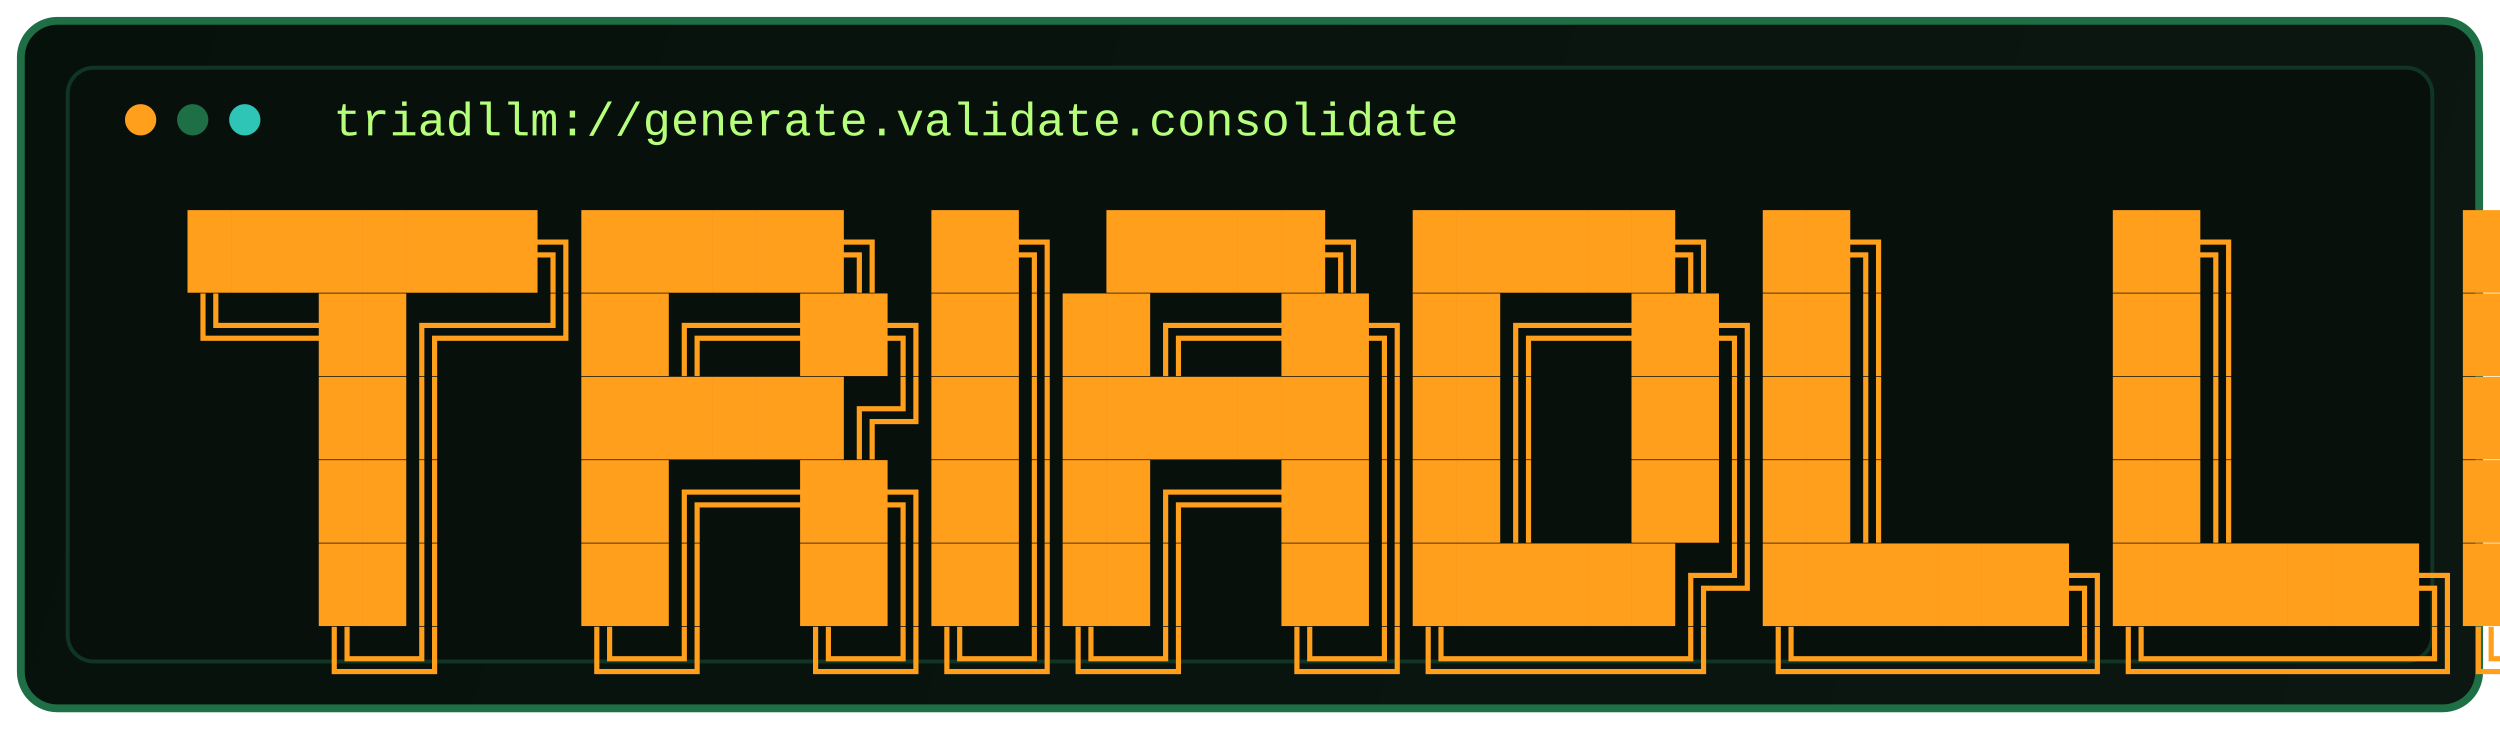
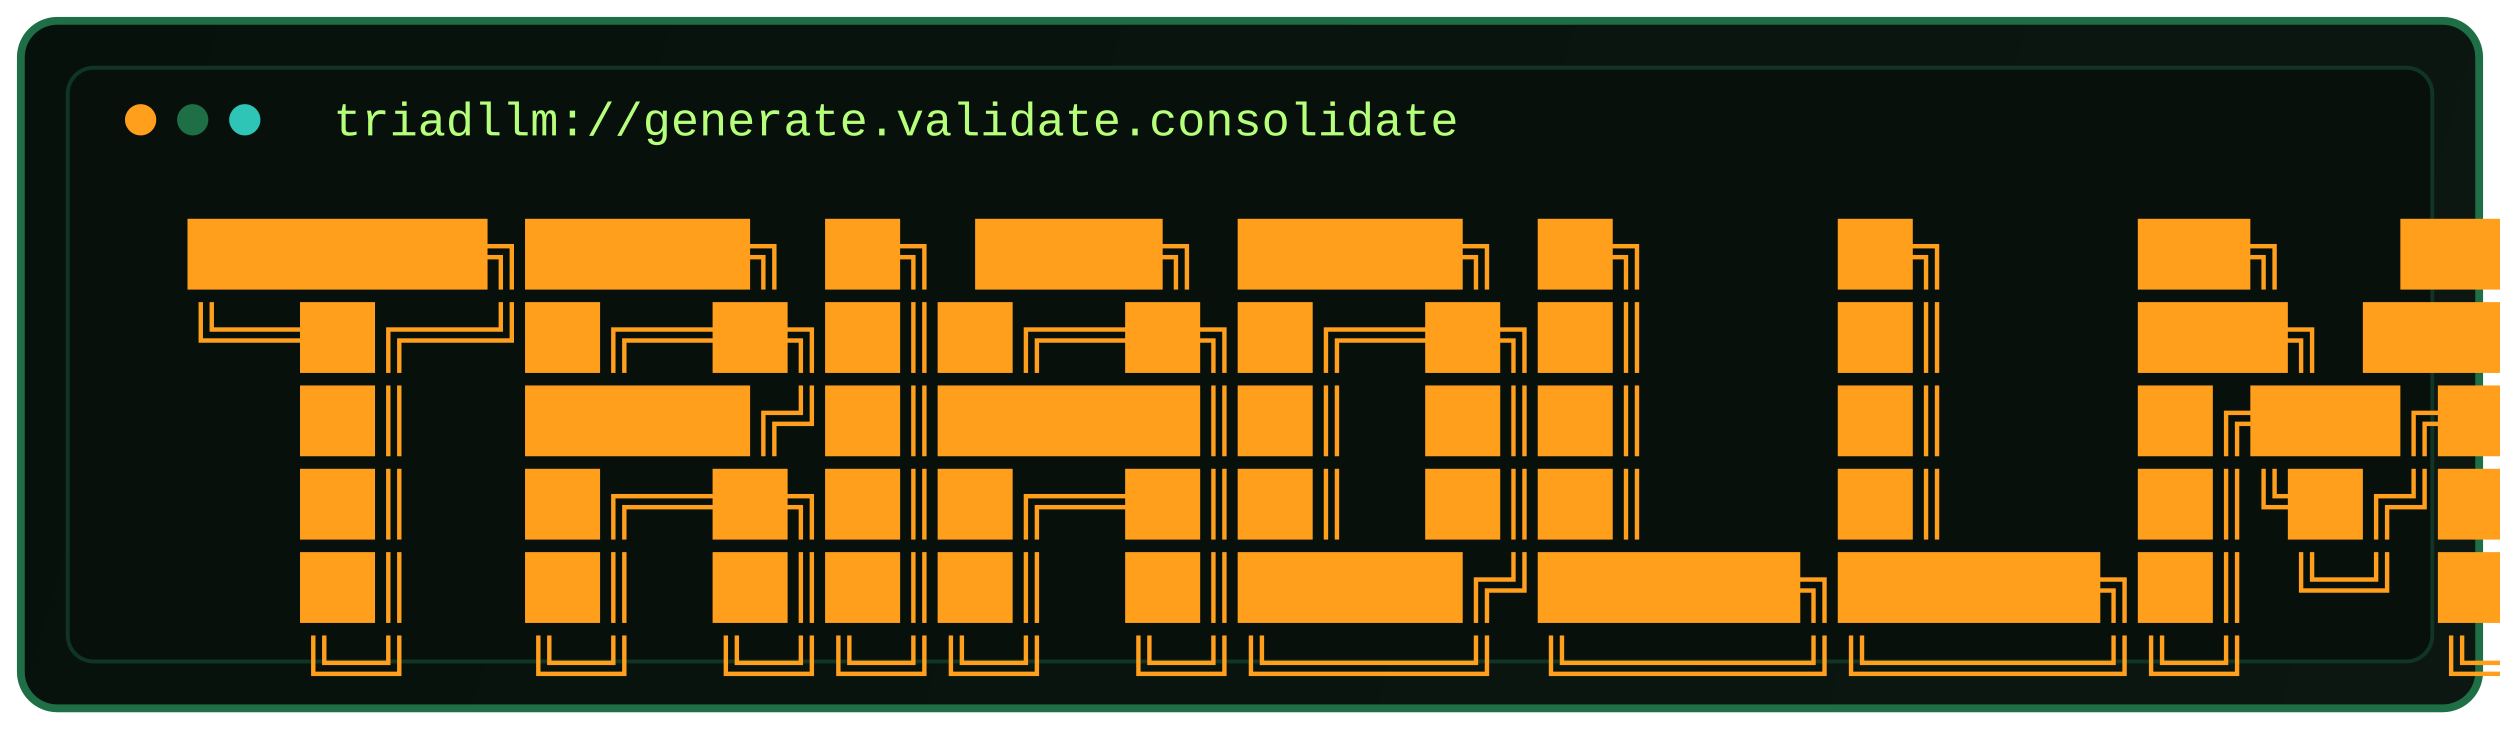
<svg xmlns="http://www.w3.org/2000/svg" width="960" height="280" viewBox="0 0 960 280" fill="none" role="img" aria-labelledby="title desc">
  <defs>
    <linearGradient id="bg" x1="0" y1="0" x2="960" y2="280" gradientUnits="userSpaceOnUse">
      <stop stop-color="#07110C" />
      <stop offset="1" stop-color="#0C1712" />
    </linearGradient>
  </defs>
  <rect x="8" y="8" width="944" height="264" rx="14" fill="url(#bg)" stroke="#1F6F46" stroke-width="3" />
  <rect x="26" y="26" width="908" height="228" rx="10" fill="#08100C" stroke="#103525" stroke-width="1.5" />
  <circle cx="54" cy="46" r="6" fill="#FF9F1C" />
  <circle cx="74" cy="46" r="6" fill="#1F6F46" />
  <circle cx="94" cy="46" r="6" fill="#2EC4B6" />
  <text x="128" y="52" fill="#B6FF7A" font-family="ui-monospace, SFMono-Regular, Menlo, Monaco, Consolas, Liberation Mono, monospace" font-size="18">triadllm://generate.validate.consolidate</text>
-   <text x="72" y="104" fill="#FF9F1C" font-family="ui-monospace, SFMono-Regular, Menlo, Monaco, Consolas, Liberation Mono, monospace" font-size="28" font-weight="700" xml:space="preserve">████████╗██████╗ ██╗ █████╗ ██████╗ ██╗     ██╗     ███╗   ███╗</text>
-   <text x="72" y="136" fill="#FF9F1C" font-family="ui-monospace, SFMono-Regular, Menlo, Monaco, Consolas, Liberation Mono, monospace" font-size="28" font-weight="700" xml:space="preserve">╚══██╔══╝██╔══██╗██║██╔══██╗██╔══██╗██║     ██║     ████╗ ████║</text>
-   <text x="72" y="168" fill="#FF9F1C" font-family="ui-monospace, SFMono-Regular, Menlo, Monaco, Consolas, Liberation Mono, monospace" font-size="28" font-weight="700" xml:space="preserve">   ██║   ██████╔╝██║███████║██║  ██║██║     ██║     ██╔████╔██║</text>
-   <text x="72" y="200" fill="#FF9F1C" font-family="ui-monospace, SFMono-Regular, Menlo, Monaco, Consolas, Liberation Mono, monospace" font-size="28" font-weight="700" xml:space="preserve">   ██║   ██╔══██╗██║██╔══██║██║  ██║██║     ██║     ██║╚██╔╝██║</text>
-   <text x="72" y="232" fill="#FF9F1C" font-family="ui-monospace, SFMono-Regular, Menlo, Monaco, Consolas, Liberation Mono, monospace" font-size="28" font-weight="700" xml:space="preserve">   ██║   ██║  ██║██║██║  ██║██████╔╝███████╗███████╗██║ ╚═╝ ██║</text>
-   <text x="72" y="264" fill="#FF9F1C" font-family="ui-monospace, SFMono-Regular, Menlo, Monaco, Consolas, Liberation Mono, monospace" font-size="28" font-weight="700" xml:space="preserve">   ╚═╝   ╚═╝  ╚═╝╚═╝╚═╝  ╚═╝╚═════╝ ╚══════╝╚══════╝╚═╝     ╚═╝</text>
+   <text x="72" y="104" fill="#FF9F1C" font-family="ui-monospace, SFMono-Regular, Menlo, Monaco, Consolas, Liberation Mono, monospace" font-size="24" font-weight="700" textLength="816" lengthAdjust="spacingAndGlyphs" xml:space="preserve">████████╗██████╗ ██╗ █████╗ ██████╗ ██╗     ██╗     ███╗   ███╗</text>
+   <text x="72" y="136" fill="#FF9F1C" font-family="ui-monospace, SFMono-Regular, Menlo, Monaco, Consolas, Liberation Mono, monospace" font-size="24" font-weight="700" textLength="816" lengthAdjust="spacingAndGlyphs" xml:space="preserve">╚══██╔══╝██╔══██╗██║██╔══██╗██╔══██╗██║     ██║     ████╗ ████║</text>
+   <text x="72" y="168" fill="#FF9F1C" font-family="ui-monospace, SFMono-Regular, Menlo, Monaco, Consolas, Liberation Mono, monospace" font-size="24" font-weight="700" textLength="816" lengthAdjust="spacingAndGlyphs" xml:space="preserve">   ██║   ██████╔╝██║███████║██║  ██║██║     ██║     ██╔████╔██║</text>
+   <text x="72" y="200" fill="#FF9F1C" font-family="ui-monospace, SFMono-Regular, Menlo, Monaco, Consolas, Liberation Mono, monospace" font-size="24" font-weight="700" textLength="816" lengthAdjust="spacingAndGlyphs" xml:space="preserve">   ██║   ██╔══██╗██║██╔══██║██║  ██║██║     ██║     ██║╚██╔╝██║</text>
+   <text x="72" y="232" fill="#FF9F1C" font-family="ui-monospace, SFMono-Regular, Menlo, Monaco, Consolas, Liberation Mono, monospace" font-size="24" font-weight="700" textLength="816" lengthAdjust="spacingAndGlyphs" xml:space="preserve">   ██║   ██║  ██║██║██║  ██║██████╔╝███████╗███████╗██║ ╚═╝ ██║</text>
+   <text x="72" y="264" fill="#FF9F1C" font-family="ui-monospace, SFMono-Regular, Menlo, Monaco, Consolas, Liberation Mono, monospace" font-size="24" font-weight="700" textLength="816" lengthAdjust="spacingAndGlyphs" xml:space="preserve">   ╚═╝   ╚═╝  ╚═╝╚═╝╚═╝  ╚═╝╚═════╝ ╚══════╝╚══════╝╚═╝     ╚═╝</text>
</svg>
